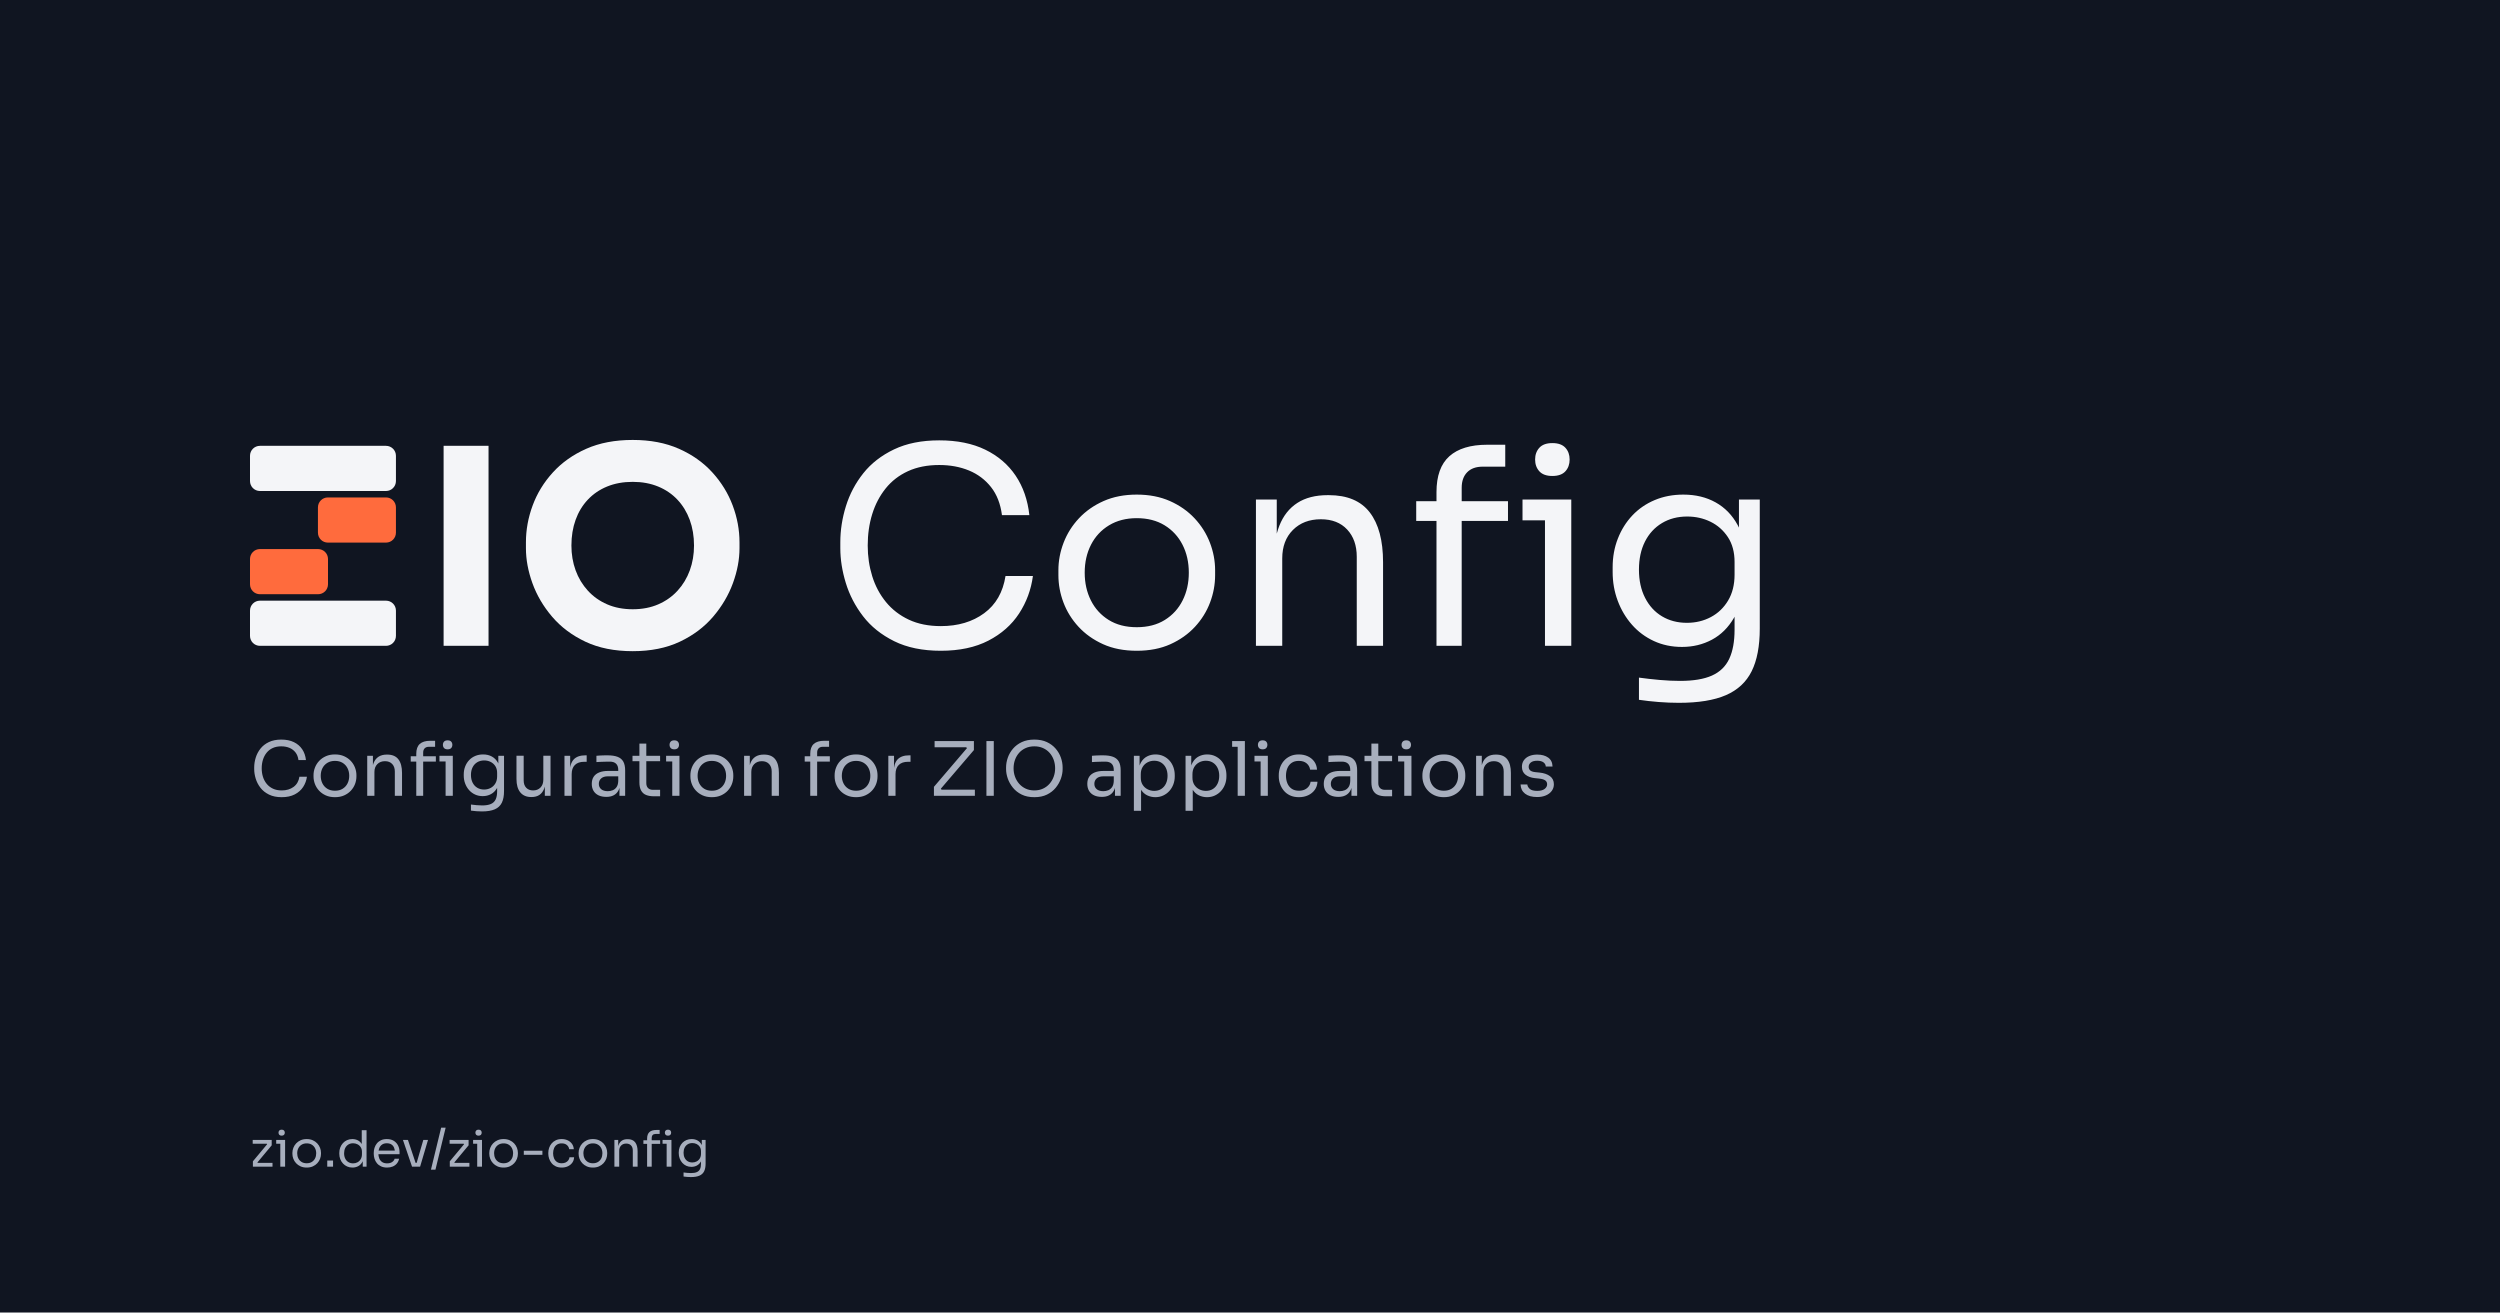
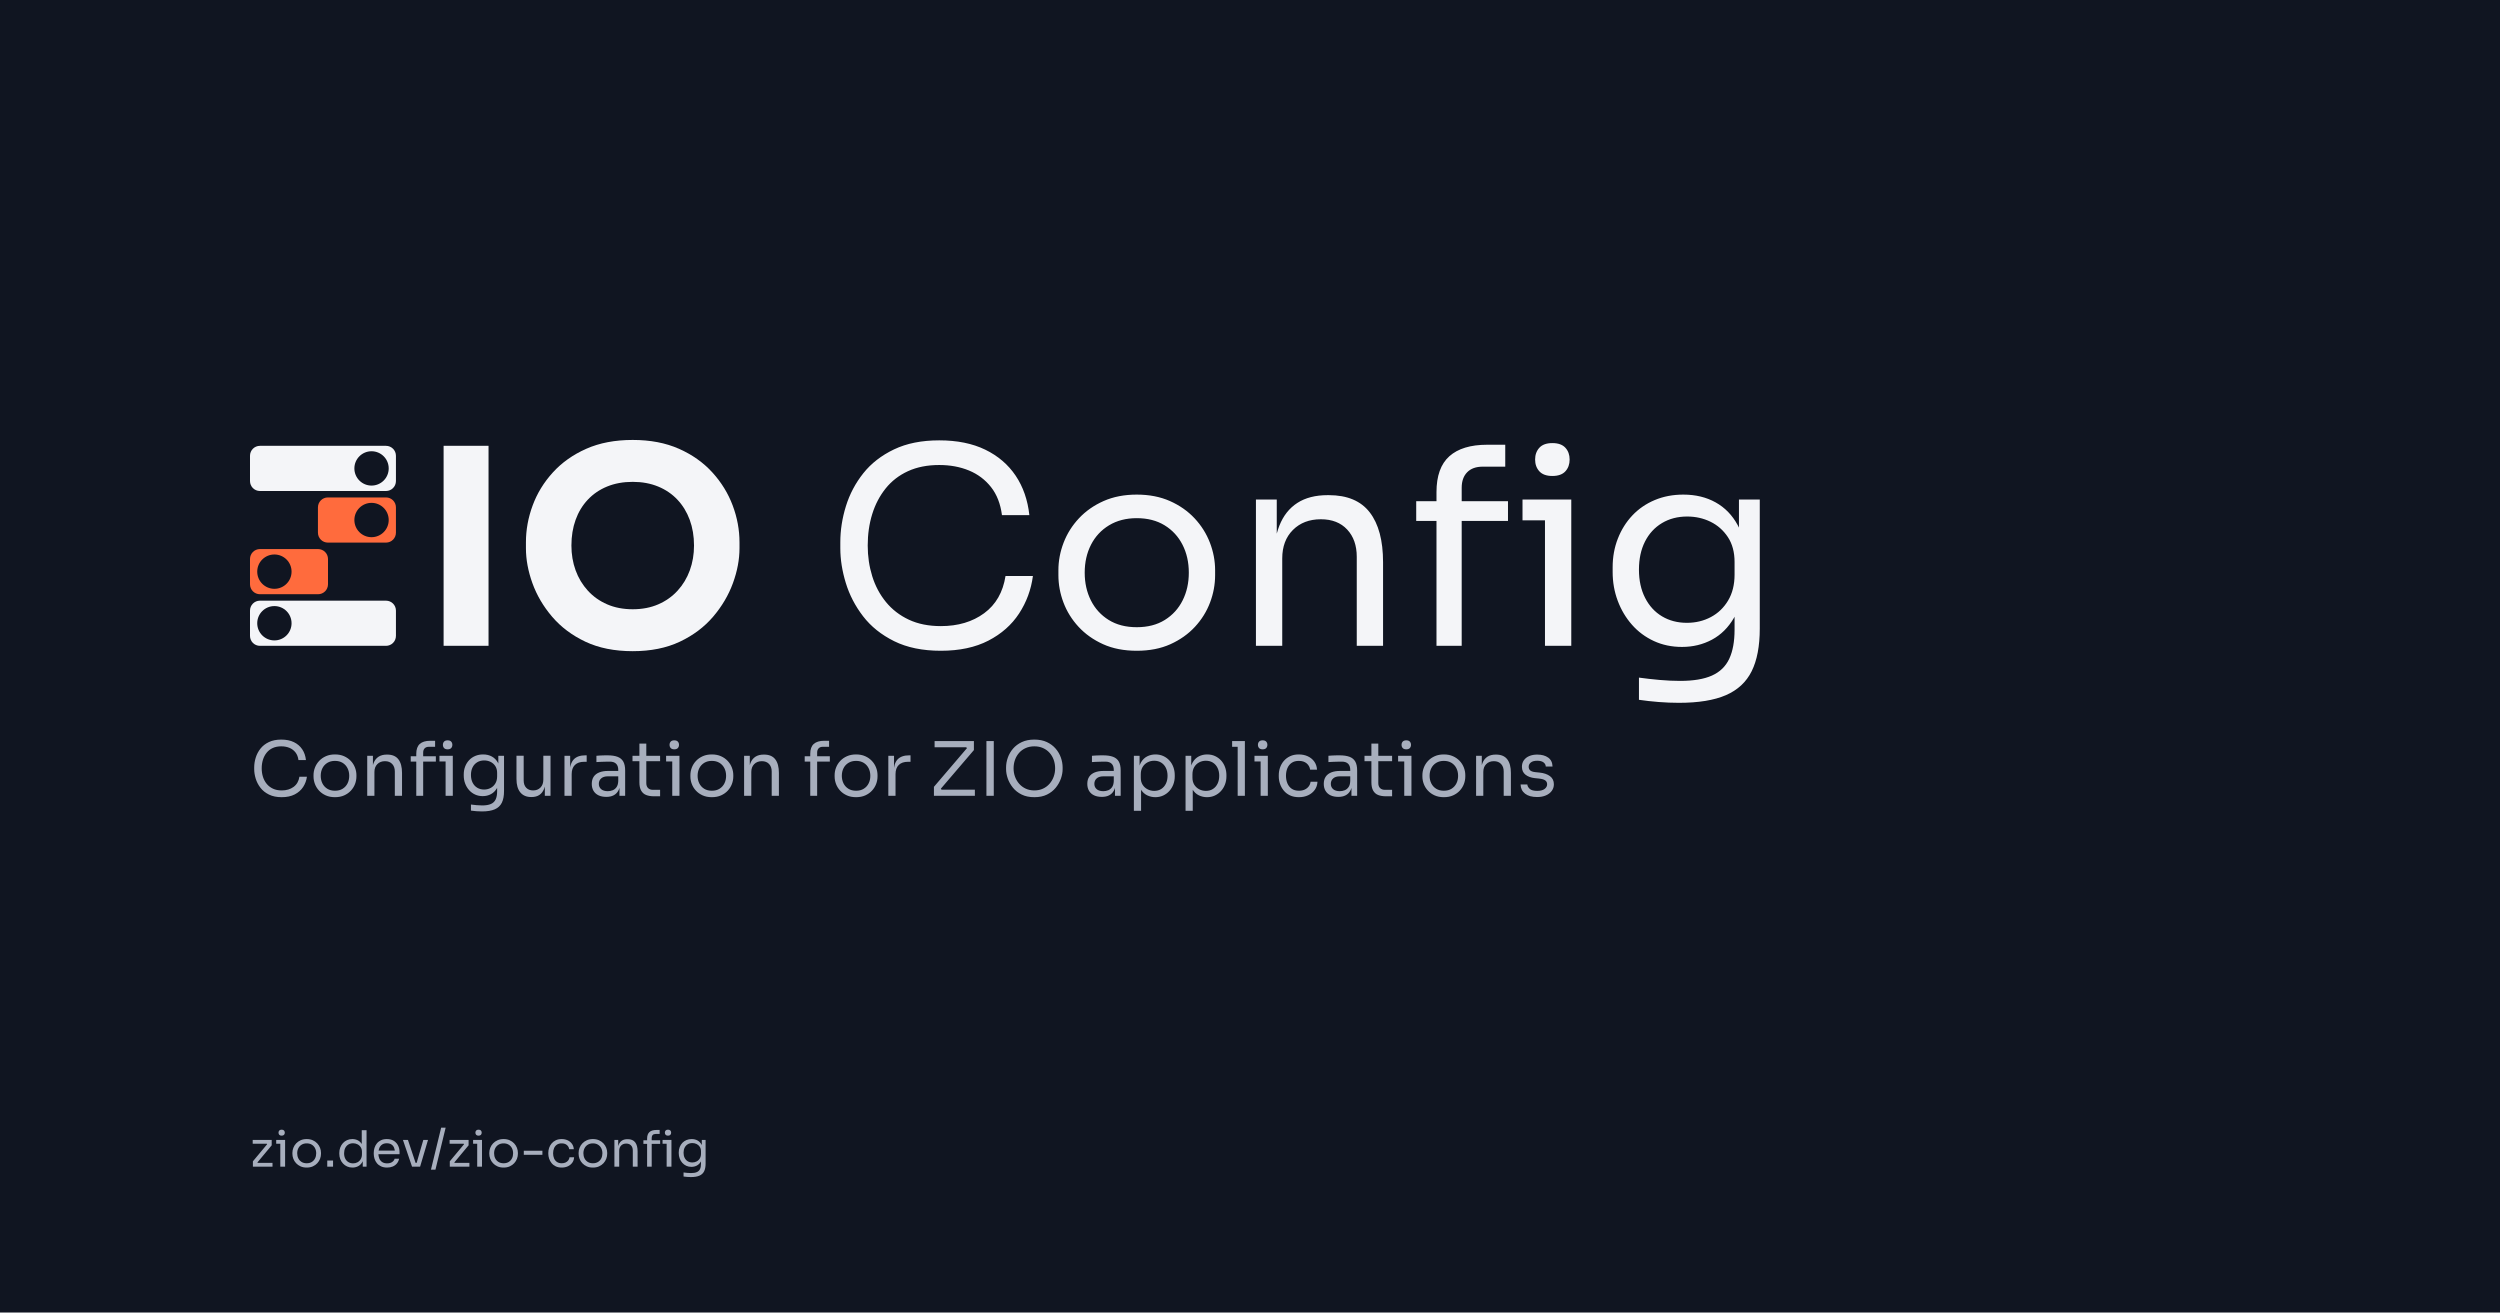
<svg xmlns="http://www.w3.org/2000/svg" width="1200" height="630" viewBox="0 0 1200 630">
  <rect width="100%" height="100%" fill="#101521" />
-   <rect x="120.00" y="214.00" width="70.05" height="21.68" rx="4.77" fill="#F4F5F8" />
-   <rect x="152.61" y="238.77" width="37.44" height="21.68" rx="4.77" fill="#FF6B3D" />
-   <rect x="120.00" y="263.55" width="37.44" height="21.68" rx="4.77" fill="#FF6B3D" />
-   <rect x="120.00" y="288.32" width="70.05" height="21.68" rx="4.77" fill="#F4F5F8" />
+   <mask id="z4">
+     <rect x="-5000" y="-5000" width="10000" height="10000" fill="#fff" />
+     <circle cx="178.34" cy="224.84" r="8.24" fill="#000" />
+     <circle cx="178.34" cy="249.61" r="8.24" fill="#000" />
+     <circle cx="131.71" cy="274.39" r="8.24" fill="#000" />
+     <circle cx="131.71" cy="299.16" r="8.24" fill="#000" />
+   </mask>
+   <g mask="url(#z4)">
+     <rect x="120.00" y="214.00" width="70.05" height="21.68" rx="4.77" fill="#F4F5F8" />
+     <rect x="152.61" y="238.77" width="37.44" height="21.68" rx="4.77" fill="#FF6B3D" />
+     <rect x="120.00" y="263.55" width="37.44" height="21.68" rx="4.77" fill="#FF6B3D" />
+     <rect x="120.00" y="288.32" width="70.05" height="21.68" rx="4.77" fill="#F4F5F8" />
+   </g>
  <path d="M212.931 310.0V214.0H234.498V310.0ZM303.704 312.564Q290.619 312.564 280.986 308.011Q271.353 303.458 265.008 296.011Q258.663 288.564 255.556 279.918Q252.449 271.271 252.449 263.184V260.29Q252.449 251.348 255.671 242.619Q258.893 233.89 265.37 226.773Q271.846 219.655 281.413 215.414Q290.981 211.173 303.704 211.173Q316.328 211.173 325.896 215.414Q335.463 219.655 341.939 226.773Q348.416 233.89 351.687 242.619Q354.959 251.348 354.959 260.29V263.184Q354.959 271.271 351.802 279.918Q348.646 288.564 342.301 296.011Q335.956 303.458 326.323 308.011Q316.69 312.564 303.704 312.564ZM303.704 292.444Q310.542 292.444 315.983 290.077Q321.424 287.71 325.271 283.485Q329.118 279.26 331.123 273.737Q333.128 268.214 333.128 261.868Q333.128 255.129 331.074 249.54Q329.019 243.951 325.172 239.858Q321.326 235.764 315.885 233.529Q310.444 231.293 303.704 231.293Q296.865 231.293 291.424 233.529Q285.983 235.764 282.137 239.858Q278.29 243.951 276.285 249.54Q274.279 255.129 274.279 261.868Q274.279 268.214 276.285 273.737Q278.29 279.26 282.137 283.485Q285.983 287.71 291.424 290.077Q296.865 292.444 303.704 292.444Z" fill="#F4F5F8" />
  <path d="M451.616 312.367Q438.465 312.367 429.194 307.764Q419.923 303.162 414.268 295.797Q408.613 288.433 405.983 279.819Q403.353 271.205 403.353 263.184V260.29Q403.353 251.611 406.049 242.932Q408.745 234.252 414.4 227.151Q420.055 220.049 429.128 215.71Q438.202 211.37 450.827 211.37Q463.715 211.37 472.92 215.841Q482.126 220.312 487.518 228.334Q492.909 236.356 494.093 247.271H480.942Q479.89 239.118 475.682 233.792Q471.474 228.466 465.096 225.836Q458.718 223.205 450.827 223.205Q442.279 223.205 435.835 226.164Q429.391 229.123 425.118 234.449Q420.844 239.775 418.674 246.745Q416.504 253.715 416.504 261.868Q416.504 269.627 418.674 276.597Q420.844 283.567 425.249 288.959Q429.655 294.351 436.23 297.441Q442.805 300.532 451.616 300.532Q463.978 300.532 472.394 294.351Q480.811 288.17 482.652 276.466H495.802Q494.487 286.329 489.161 294.482Q483.835 302.636 474.433 307.501Q465.03 312.367 451.616 312.367ZM545.644 312.367Q536.438 312.367 529.468 309.211Q522.498 306.055 517.698 300.86Q512.898 295.666 510.465 289.222Q508.033 282.778 508.033 276.071V273.704Q508.033 266.997 510.531 260.488Q513.03 253.978 517.896 248.784Q522.761 243.589 529.731 240.499Q536.701 237.408 545.644 237.408Q554.586 237.408 561.556 240.499Q568.526 243.589 573.391 248.784Q578.257 253.978 580.756 260.488Q583.255 266.997 583.255 273.704V276.071Q583.255 282.778 580.822 289.222Q578.389 295.666 573.589 300.86Q568.789 306.055 561.819 309.211Q554.849 312.367 545.644 312.367ZM545.644 301.058Q553.534 301.058 559.123 297.573Q564.712 294.088 567.671 288.17Q570.63 282.252 570.63 274.888Q570.63 267.392 567.605 261.474Q564.581 255.556 558.991 252.137Q553.402 248.718 545.644 248.718Q538.016 248.718 532.361 252.137Q526.707 255.556 523.682 261.474Q520.657 267.392 520.657 274.888Q520.657 282.252 523.616 288.17Q526.575 294.088 532.164 297.573Q537.753 301.058 545.644 301.058ZM602.849 310.0V239.775H612.844V269.89H611.265Q611.265 259.501 614.093 252.334Q616.92 245.167 622.707 241.419Q628.493 237.671 637.304 237.671H637.83Q651.112 237.671 657.49 245.956Q663.868 254.241 663.868 269.89V310.0H651.244V267.26Q651.244 259.107 646.641 254.175Q642.038 249.244 634.016 249.244Q625.731 249.244 620.602 254.373Q615.474 259.501 615.474 268.049V310.0ZM689.512 310.0V236.225Q689.512 224.521 695.693 218.997Q701.874 213.474 713.841 213.474H722.52V223.995H711.737Q706.871 223.995 704.241 226.69Q701.611 229.386 701.611 234.121V310.0ZM679.781 250.033V240.564H723.835V250.033ZM741.589 310.0V239.775H754.213V310.0ZM730.805 249.77V239.775H754.213V249.77ZM745.139 228.466Q740.931 228.466 738.893 226.23Q736.855 223.995 736.855 220.575Q736.855 217.156 738.893 214.921Q740.931 212.685 745.139 212.685Q749.348 212.685 751.386 214.921Q753.424 217.156 753.424 220.575Q753.424 223.995 751.386 226.23Q749.348 228.466 745.139 228.466ZM805.896 337.353Q801.03 337.353 796.098 336.959Q791.167 336.564 786.696 335.907V325.255Q791.43 325.912 796.624 326.373Q801.819 326.833 806.422 326.833Q816.022 326.833 821.742 324.268Q827.463 321.704 830.027 316.247Q832.591 310.789 832.591 302.241V288.827L836.8 278.833Q836.405 289.485 832.328 296.521Q828.252 303.556 821.742 307.041Q815.233 310.526 807.342 310.526Q799.978 310.526 793.863 307.699Q787.748 304.871 783.342 299.874Q778.937 294.877 776.504 288.367Q774.071 281.858 774.071 274.625V272.258Q774.071 264.893 776.57 258.515Q779.068 252.137 783.539 247.403Q788.011 242.668 794.257 240.038Q800.504 237.408 808 237.408Q816.811 237.408 823.518 241.156Q830.224 244.904 834.104 252.071Q837.983 259.238 838.378 269.627L834.696 269.759V239.775H844.69V301.715Q844.69 314.34 840.811 322.164Q836.931 329.989 828.449 333.671Q819.967 337.353 805.896 337.353ZM809.709 298.953Q816.022 298.953 821.216 296.192Q826.411 293.43 829.501 288.236Q832.591 283.041 832.591 275.808V269.759Q832.591 262.658 829.37 257.792Q826.148 252.926 821.019 250.427Q815.89 247.929 809.841 247.929Q803.002 247.929 797.742 251.085Q792.482 254.241 789.589 259.962Q786.696 265.682 786.696 273.441Q786.696 281.2 789.655 286.986Q792.613 292.773 797.808 295.863Q803.002 298.953 809.709 298.953Z" fill="#F4F5F8" />
  <path d="M135.228 382.648Q131.628 382.648 129.09 381.388Q126.552 380.128 125.004 378.112Q123.456 376.096 122.736 373.738Q122.016 371.38 122.016 369.184V368.392Q122.016 366.016 122.754 363.64Q123.492 361.264 125.04 359.32Q126.588 357.376 129.072 356.188Q131.556 355.0 135.012 355.0Q138.54 355.0 141.06 356.224Q143.58 357.448 145.056 359.644Q146.532 361.84 146.856 364.828H143.256Q142.968 362.596 141.816 361.138Q140.664 359.68 138.918 358.96Q137.172 358.24 135.012 358.24Q132.672 358.24 130.908 359.05Q129.144 359.86 127.974 361.318Q126.804 362.776 126.21 364.684Q125.616 366.592 125.616 368.824Q125.616 370.948 126.21 372.856Q126.804 374.764 128.01 376.24Q129.216 377.716 131.016 378.562Q132.816 379.408 135.228 379.408Q138.612 379.408 140.916 377.716Q143.22 376.024 143.724 372.82H147.324Q146.964 375.52 145.506 377.752Q144.048 379.984 141.474 381.316Q138.9 382.648 135.228 382.648ZM160.788 382.648Q158.268 382.648 156.36 381.784Q154.452 380.92 153.138 379.498Q151.824 378.076 151.158 376.312Q150.492 374.548 150.492 372.712V372.064Q150.492 370.228 151.176 368.446Q151.86 366.664 153.192 365.242Q154.524 363.82 156.432 362.974Q158.34 362.128 160.788 362.128Q163.236 362.128 165.144 362.974Q167.052 363.82 168.384 365.242Q169.716 366.664 170.4 368.446Q171.084 370.228 171.084 372.064V372.712Q171.084 374.548 170.418 376.312Q169.752 378.076 168.438 379.498Q167.124 380.92 165.216 381.784Q163.308 382.648 160.788 382.648ZM160.788 379.552Q162.948 379.552 164.478 378.598Q166.008 377.644 166.818 376.024Q167.628 374.404 167.628 372.388Q167.628 370.336 166.8 368.716Q165.972 367.096 164.442 366.16Q162.912 365.224 160.788 365.224Q158.7 365.224 157.152 366.16Q155.604 367.096 154.776 368.716Q153.948 370.336 153.948 372.388Q153.948 374.404 154.758 376.024Q155.568 377.644 157.098 378.598Q158.628 379.552 160.788 379.552ZM176.268 382.0V362.776H179.004V371.02H178.572Q178.572 368.176 179.346 366.214Q180.12 364.252 181.704 363.226Q183.288 362.2 185.7 362.2H185.844Q189.48 362.2 191.226 364.468Q192.972 366.736 192.972 371.02V382.0H189.516V370.3Q189.516 368.068 188.256 366.718Q186.996 365.368 184.8 365.368Q182.532 365.368 181.128 366.772Q179.724 368.176 179.724 370.516V382.0ZM199.812 382.0V361.804Q199.812 358.6 201.504 357.088Q203.196 355.576 206.472 355.576H208.848V358.456H205.896Q204.564 358.456 203.844 359.194Q203.124 359.932 203.124 361.228V382.0ZM197.148 365.584V362.992H209.208V365.584ZM213.888 382.0V362.776H217.344V382.0ZM210.936 365.512V362.776H217.344V365.512ZM214.86 359.68Q213.708 359.68 213.15 359.068Q212.592 358.456 212.592 357.52Q212.592 356.584 213.15 355.972Q213.708 355.36 214.86 355.36Q216.012 355.36 216.57 355.972Q217.128 356.584 217.128 357.52Q217.128 358.456 216.57 359.068Q216.012 359.68 214.86 359.68ZM231.312 389.488Q229.98 389.488 228.63 389.38Q227.28 389.272 226.056 389.092V386.176Q227.352 386.356 228.774 386.482Q230.196 386.608 231.456 386.608Q234.084 386.608 235.65 385.906Q237.216 385.204 237.918 383.71Q238.62 382.216 238.62 379.876V376.204L239.772 373.468Q239.664 376.384 238.548 378.31Q237.432 380.236 235.65 381.19Q233.868 382.144 231.708 382.144Q229.692 382.144 228.018 381.37Q226.344 380.596 225.138 379.228Q223.932 377.86 223.266 376.078Q222.6 374.296 222.6 372.316V371.668Q222.6 369.652 223.284 367.906Q223.968 366.16 225.192 364.864Q226.416 363.568 228.126 362.848Q229.836 362.128 231.888 362.128Q234.3 362.128 236.136 363.154Q237.972 364.18 239.034 366.142Q240.096 368.104 240.204 370.948L239.196 370.984V362.776H241.932V379.732Q241.932 383.188 240.87 385.33Q239.808 387.472 237.486 388.48Q235.164 389.488 231.312 389.488ZM232.356 378.976Q234.084 378.976 235.506 378.22Q236.928 377.464 237.774 376.042Q238.62 374.62 238.62 372.64V370.984Q238.62 369.04 237.738 367.708Q236.856 366.376 235.452 365.692Q234.048 365.008 232.392 365.008Q230.52 365.008 229.08 365.872Q227.64 366.736 226.848 368.302Q226.056 369.868 226.056 371.992Q226.056 374.116 226.866 375.7Q227.676 377.284 229.098 378.13Q230.52 378.976 232.356 378.976ZM255 382.576Q251.58 382.576 249.744 380.344Q247.908 378.112 247.908 373.9V362.74H251.364V374.584Q251.364 376.852 252.588 378.13Q253.812 379.408 255.9 379.408Q258.06 379.408 259.428 378.022Q260.796 376.636 260.796 374.224V362.74H264.252V382.0H261.516V373.756H261.948Q261.948 376.6 261.192 378.562Q260.436 380.524 258.942 381.55Q257.448 382.576 255.144 382.576ZM270.948 382.0V362.776H273.684V370.696H273.54Q273.54 366.484 275.394 364.522Q277.248 362.56 280.956 362.56H281.604V365.656H280.38Q277.5 365.656 275.952 367.186Q274.404 368.716 274.404 371.596V382.0ZM297.336 382.0V376.24H296.76V369.58Q296.76 367.6 295.734 366.592Q294.708 365.584 292.728 365.584Q291.612 365.584 290.424 365.62Q289.236 365.656 288.156 365.692Q287.076 365.728 286.284 365.8V362.776Q287.076 362.704 287.958 362.65Q288.84 362.596 289.776 362.578Q290.712 362.56 291.576 362.56Q294.528 362.56 296.4 363.262Q298.272 363.964 299.172 365.548Q300.072 367.132 300.072 369.832V382.0ZM291.036 382.504Q288.876 382.504 287.31 381.766Q285.744 381.028 284.898 379.624Q284.052 378.22 284.052 376.24Q284.052 374.188 284.97 372.82Q285.888 371.452 287.652 370.75Q289.416 370.048 291.9 370.048H297.12V372.64H291.756Q289.668 372.64 288.552 373.648Q287.436 374.656 287.436 376.24Q287.436 377.824 288.552 378.796Q289.668 379.768 291.756 379.768Q292.98 379.768 294.096 379.318Q295.212 378.868 295.95 377.806Q296.688 376.744 296.76 374.872L297.696 376.24Q297.516 378.292 296.706 379.678Q295.896 381.064 294.474 381.784Q293.052 382.504 291.036 382.504ZM313.896 382.216Q311.736 382.216 310.17 381.604Q308.604 380.992 307.758 379.498Q306.912 378.004 306.912 375.448V356.944H310.224V375.88Q310.224 377.428 311.07 378.274Q311.916 379.12 313.464 379.12H316.848V382.216ZM303.6 365.368V362.776H316.848V365.368ZM322.68 382.0V362.776H326.136V382.0ZM319.728 365.512V362.776H326.136V365.512ZM323.652 359.68Q322.5 359.68 321.942 359.068Q321.384 358.456 321.384 357.52Q321.384 356.584 321.942 355.972Q322.5 355.36 323.652 355.36Q324.804 355.36 325.362 355.972Q325.92 356.584 325.92 357.52Q325.92 358.456 325.362 359.068Q324.804 359.68 323.652 359.68ZM341.688 382.648Q339.168 382.648 337.26 381.784Q335.352 380.92 334.038 379.498Q332.724 378.076 332.058 376.312Q331.392 374.548 331.392 372.712V372.064Q331.392 370.228 332.076 368.446Q332.76 366.664 334.092 365.242Q335.424 363.82 337.332 362.974Q339.24 362.128 341.688 362.128Q344.136 362.128 346.044 362.974Q347.952 363.82 349.284 365.242Q350.616 366.664 351.3 368.446Q351.984 370.228 351.984 372.064V372.712Q351.984 374.548 351.318 376.312Q350.652 378.076 349.338 379.498Q348.024 380.92 346.116 381.784Q344.208 382.648 341.688 382.648ZM341.688 379.552Q343.848 379.552 345.378 378.598Q346.908 377.644 347.718 376.024Q348.528 374.404 348.528 372.388Q348.528 370.336 347.7 368.716Q346.872 367.096 345.342 366.16Q343.812 365.224 341.688 365.224Q339.6 365.224 338.052 366.16Q336.504 367.096 335.676 368.716Q334.848 370.336 334.848 372.388Q334.848 374.404 335.658 376.024Q336.468 377.644 337.998 378.598Q339.528 379.552 341.688 379.552ZM357.168 382.0V362.776H359.904V371.02H359.472Q359.472 368.176 360.246 366.214Q361.02 364.252 362.604 363.226Q364.188 362.2 366.6 362.2H366.744Q370.38 362.2 372.126 364.468Q373.872 366.736 373.872 371.02V382.0H370.416V370.3Q370.416 368.068 369.156 366.718Q367.896 365.368 365.7 365.368Q363.432 365.368 362.028 366.772Q360.624 368.176 360.624 370.516V382.0ZM388.92 382.0V361.804Q388.92 358.6 390.612 357.088Q392.304 355.576 395.58 355.576H397.956V358.456H395.004Q393.672 358.456 392.952 359.194Q392.232 359.932 392.232 361.228V382.0ZM386.256 365.584V362.992H398.316V365.584ZM410.916 382.648Q408.396 382.648 406.488 381.784Q404.58 380.92 403.266 379.498Q401.952 378.076 401.286 376.312Q400.62 374.548 400.62 372.712V372.064Q400.62 370.228 401.304 368.446Q401.988 366.664 403.32 365.242Q404.652 363.82 406.56 362.974Q408.468 362.128 410.916 362.128Q413.364 362.128 415.272 362.974Q417.18 363.82 418.512 365.242Q419.844 366.664 420.528 368.446Q421.212 370.228 421.212 372.064V372.712Q421.212 374.548 420.546 376.312Q419.88 378.076 418.566 379.498Q417.252 380.92 415.344 381.784Q413.436 382.648 410.916 382.648ZM410.916 379.552Q413.076 379.552 414.606 378.598Q416.136 377.644 416.946 376.024Q417.756 374.404 417.756 372.388Q417.756 370.336 416.928 368.716Q416.1 367.096 414.57 366.16Q413.04 365.224 410.916 365.224Q408.828 365.224 407.28 366.16Q405.732 367.096 404.904 368.716Q404.076 370.336 404.076 372.388Q404.076 374.404 404.886 376.024Q405.696 377.644 407.226 378.598Q408.756 379.552 410.916 379.552ZM426.396 382.0V362.776H429.132V370.696H428.988Q428.988 366.484 430.842 364.522Q432.696 362.56 436.404 362.56H437.052V365.656H435.828Q432.948 365.656 431.4 367.186Q429.852 368.716 429.852 371.596V382.0ZM448.284 382.0V377.68L464.484 358.708L464.448 359.572L463.512 358.276L464.124 358.672H448.608V355.72H467.472V360.04L451.236 379.012L451.2 378.004L452.352 379.624L451.452 379.048H467.94V382.0ZM473.484 382.0V355.72H477.012V382.0ZM496.488 382.648Q492.96 382.648 490.404 381.388Q487.848 380.128 486.192 378.076Q484.536 376.024 483.726 373.684Q482.916 371.344 482.916 369.184V368.392Q482.916 366.052 483.744 363.676Q484.572 361.3 486.264 359.338Q487.956 357.376 490.494 356.188Q493.032 355.0 496.488 355.0Q499.944 355.0 502.482 356.188Q505.02 357.376 506.712 359.338Q508.404 361.3 509.232 363.676Q510.06 366.052 510.06 368.392V369.184Q510.06 371.344 509.25 373.684Q508.44 376.024 506.784 378.076Q505.128 380.128 502.572 381.388Q500.016 382.648 496.488 382.648ZM496.488 379.408Q498.792 379.408 500.646 378.544Q502.5 377.68 503.796 376.186Q505.092 374.692 505.776 372.802Q506.46 370.912 506.46 368.824Q506.46 366.628 505.776 364.72Q505.092 362.812 503.796 361.354Q502.5 359.896 500.646 359.068Q498.792 358.24 496.488 358.24Q494.184 358.24 492.33 359.068Q490.476 359.896 489.18 361.354Q487.884 362.812 487.2 364.72Q486.516 366.628 486.516 368.824Q486.516 370.912 487.2 372.802Q487.884 374.692 489.18 376.186Q490.476 377.68 492.33 378.544Q494.184 379.408 496.488 379.408ZM535.188 382.0V376.24H534.612V369.58Q534.612 367.6 533.586 366.592Q532.56 365.584 530.58 365.584Q529.464 365.584 528.276 365.62Q527.088 365.656 526.008 365.692Q524.928 365.728 524.136 365.8V362.776Q524.928 362.704 525.81 362.65Q526.692 362.596 527.628 362.578Q528.564 362.56 529.428 362.56Q532.38 362.56 534.252 363.262Q536.124 363.964 537.024 365.548Q537.924 367.132 537.924 369.832V382.0ZM528.888 382.504Q526.728 382.504 525.162 381.766Q523.596 381.028 522.75 379.624Q521.904 378.22 521.904 376.24Q521.904 374.188 522.822 372.82Q523.74 371.452 525.504 370.75Q527.268 370.048 529.752 370.048H534.972V372.64H529.608Q527.52 372.64 526.404 373.648Q525.288 374.656 525.288 376.24Q525.288 377.824 526.404 378.796Q527.52 379.768 529.608 379.768Q530.832 379.768 531.948 379.318Q533.064 378.868 533.802 377.806Q534.54 376.744 534.612 374.872L535.548 376.24Q535.368 378.292 534.558 379.678Q533.748 381.064 532.326 381.784Q530.904 382.504 528.888 382.504ZM544.26 389.2V362.776H546.996V371.092L546.348 371.02Q546.528 367.924 547.662 365.962Q548.796 364.0 550.632 363.064Q552.468 362.128 554.628 362.128Q556.716 362.128 558.426 362.92Q560.136 363.712 561.36 365.08Q562.584 366.448 563.232 368.248Q563.88 370.048 563.88 372.064V372.712Q563.88 374.728 563.196 376.528Q562.512 378.328 561.27 379.696Q560.028 381.064 558.318 381.856Q556.608 382.648 554.556 382.648Q552.504 382.648 550.632 381.748Q548.76 380.848 547.536 378.832Q546.312 376.816 546.132 373.54L547.716 376.42V389.2ZM554.016 379.624Q555.96 379.624 557.4 378.706Q558.84 377.788 559.632 376.15Q560.424 374.512 560.424 372.388Q560.424 370.228 559.632 368.608Q558.84 366.988 557.4 366.07Q555.96 365.152 554.016 365.152Q552.288 365.152 550.812 365.926Q549.336 366.7 548.454 368.158Q547.572 369.616 547.572 371.668V373.324Q547.572 375.304 548.472 376.708Q549.372 378.112 550.848 378.868Q552.324 379.624 554.016 379.624ZM569.064 389.2V362.776H571.8V371.092L571.152 371.02Q571.332 367.924 572.466 365.962Q573.6 364.0 575.436 363.064Q577.272 362.128 579.432 362.128Q581.52 362.128 583.23 362.92Q584.94 363.712 586.164 365.08Q587.388 366.448 588.036 368.248Q588.684 370.048 588.684 372.064V372.712Q588.684 374.728 588.0 376.528Q587.316 378.328 586.074 379.696Q584.832 381.064 583.122 381.856Q581.412 382.648 579.36 382.648Q577.308 382.648 575.436 381.748Q573.564 380.848 572.34 378.832Q571.116 376.816 570.936 373.54L572.52 376.42V389.2ZM578.82 379.624Q580.764 379.624 582.204 378.706Q583.644 377.788 584.436 376.15Q585.228 374.512 585.228 372.388Q585.228 370.228 584.436 368.608Q583.644 366.988 582.204 366.07Q580.764 365.152 578.82 365.152Q577.092 365.152 575.616 365.926Q574.14 366.7 573.258 368.158Q572.376 369.616 572.376 371.668V373.324Q572.376 375.304 573.276 376.708Q574.176 378.112 575.652 378.868Q577.128 379.624 578.82 379.624ZM594.084 382.0V355.72H597.54V382.0ZM591.42 358.456V355.72H597.54V358.456ZM605.1 382.0V362.776H608.556V382.0ZM602.148 365.512V362.776H608.556V365.512ZM606.072 359.68Q604.92 359.68 604.362 359.068Q603.804 358.456 603.804 357.52Q603.804 356.584 604.362 355.972Q604.92 355.36 606.072 355.36Q607.224 355.36 607.782 355.972Q608.34 356.584 608.34 357.52Q608.34 358.456 607.782 359.068Q607.224 359.68 606.072 359.68ZM623.496 382.648Q621.012 382.648 619.194 381.784Q617.376 380.92 616.188 379.462Q615.0 378.004 614.406 376.24Q613.812 374.476 613.812 372.712V372.064Q613.812 370.228 614.406 368.464Q615.0 366.7 616.206 365.278Q617.412 363.856 619.212 362.992Q621.012 362.128 623.424 362.128Q625.836 362.128 627.762 363.028Q629.688 363.928 630.858 365.566Q632.028 367.204 632.172 369.436H628.86Q628.608 367.636 627.204 366.43Q625.8 365.224 623.424 365.224Q621.372 365.224 620.004 366.16Q618.636 367.096 617.952 368.716Q617.268 370.336 617.268 372.388Q617.268 374.368 617.952 376.006Q618.636 377.644 620.022 378.598Q621.408 379.552 623.496 379.552Q625.116 379.552 626.304 378.976Q627.492 378.4 628.212 377.428Q628.932 376.456 629.076 375.232H632.388Q632.28 377.5 631.074 379.156Q629.868 380.812 627.906 381.73Q625.944 382.648 623.496 382.648ZM648.696 382.0V376.24H648.12V369.58Q648.12 367.6 647.094 366.592Q646.068 365.584 644.088 365.584Q642.972 365.584 641.784 365.62Q640.596 365.656 639.516 365.692Q638.436 365.728 637.644 365.8V362.776Q638.436 362.704 639.318 362.65Q640.2 362.596 641.136 362.578Q642.072 362.56 642.936 362.56Q645.888 362.56 647.76 363.262Q649.632 363.964 650.532 365.548Q651.432 367.132 651.432 369.832V382.0ZM642.396 382.504Q640.236 382.504 638.67 381.766Q637.104 381.028 636.258 379.624Q635.412 378.22 635.412 376.24Q635.412 374.188 636.33 372.82Q637.248 371.452 639.012 370.75Q640.776 370.048 643.26 370.048H648.48V372.64H643.116Q641.028 372.64 639.912 373.648Q638.796 374.656 638.796 376.24Q638.796 377.824 639.912 378.796Q641.028 379.768 643.116 379.768Q644.34 379.768 645.456 379.318Q646.572 378.868 647.31 377.806Q648.048 376.744 648.12 374.872L649.056 376.24Q648.876 378.292 648.066 379.678Q647.256 381.064 645.834 381.784Q644.412 382.504 642.396 382.504ZM665.256 382.216Q663.096 382.216 661.53 381.604Q659.964 380.992 659.118 379.498Q658.272 378.004 658.272 375.448V356.944H661.584V375.88Q661.584 377.428 662.43 378.274Q663.276 379.12 664.824 379.12H668.208V382.216ZM654.96 365.368V362.776H668.208V365.368ZM674.04 382.0V362.776H677.496V382.0ZM671.088 365.512V362.776H677.496V365.512ZM675.012 359.68Q673.86 359.68 673.302 359.068Q672.744 358.456 672.744 357.52Q672.744 356.584 673.302 355.972Q673.86 355.36 675.012 355.36Q676.164 355.36 676.722 355.972Q677.28 356.584 677.28 357.52Q677.28 358.456 676.722 359.068Q676.164 359.68 675.012 359.68ZM693.048 382.648Q690.528 382.648 688.62 381.784Q686.712 380.92 685.398 379.498Q684.084 378.076 683.418 376.312Q682.752 374.548 682.752 372.712V372.064Q682.752 370.228 683.436 368.446Q684.12 366.664 685.452 365.242Q686.784 363.82 688.692 362.974Q690.6 362.128 693.048 362.128Q695.496 362.128 697.404 362.974Q699.312 363.82 700.644 365.242Q701.976 366.664 702.66 368.446Q703.344 370.228 703.344 372.064V372.712Q703.344 374.548 702.678 376.312Q702.012 378.076 700.698 379.498Q699.384 380.92 697.476 381.784Q695.568 382.648 693.048 382.648ZM693.048 379.552Q695.208 379.552 696.738 378.598Q698.268 377.644 699.078 376.024Q699.888 374.404 699.888 372.388Q699.888 370.336 699.06 368.716Q698.232 367.096 696.702 366.16Q695.172 365.224 693.048 365.224Q690.96 365.224 689.412 366.16Q687.864 367.096 687.036 368.716Q686.208 370.336 686.208 372.388Q686.208 374.404 687.018 376.024Q687.828 377.644 689.358 378.598Q690.888 379.552 693.048 379.552ZM708.528 382.0V362.776H711.264V371.02H710.832Q710.832 368.176 711.606 366.214Q712.38 364.252 713.964 363.226Q715.548 362.2 717.96 362.2H718.104Q721.74 362.2 723.486 364.468Q725.232 366.736 725.232 371.02V382.0H721.776V370.3Q721.776 368.068 720.516 366.718Q719.256 365.368 717.06 365.368Q714.792 365.368 713.388 366.772Q711.984 368.176 711.984 370.516V382.0ZM737.868 382.576Q734.088 382.576 732.018 380.956Q729.948 379.336 729.876 376.528H733.116Q733.188 377.644 734.25 378.634Q735.312 379.624 737.868 379.624Q740.172 379.624 741.396 378.706Q742.62 377.788 742.62 376.456Q742.62 375.268 741.72 374.602Q740.82 373.936 738.804 373.72L736.716 373.504Q733.98 373.216 732.252 371.866Q730.524 370.516 730.524 368.068Q730.524 366.232 731.46 364.918Q732.396 363.604 734.052 362.902Q735.708 362.2 737.868 362.2Q741.108 362.2 743.124 363.64Q745.14 365.08 745.212 367.924H741.972Q741.936 366.772 740.91 365.962Q739.884 365.152 737.868 365.152Q735.852 365.152 734.808 365.98Q733.764 366.808 733.764 368.068Q733.764 369.148 734.502 369.796Q735.24 370.444 736.932 370.624L739.02 370.84Q742.116 371.164 743.988 372.55Q745.86 373.936 745.86 376.456Q745.86 378.256 744.834 379.642Q743.808 381.028 742.008 381.802Q740.208 382.576 737.868 382.576Z" fill="#A7AEBD" />
  <path d="M121.392 560.0V557.432L128.376 549.056V549.44L127.992 548.864L128.304 549.008H121.296V547.184H130.416V549.752L123.432 558.128V557.792L123.864 558.392L123.528 558.176H130.8V560.0ZM134.544 560.0V547.184H136.848V560.0ZM132.576 549.008V547.184H136.848V549.008ZM135.192 545.12Q134.424 545.12 134.052 544.712Q133.68 544.304 133.68 543.68Q133.68 543.056 134.052 542.648Q134.424 542.24 135.192 542.24Q135.96 542.24 136.332 542.648Q136.704 543.056 136.704 543.68Q136.704 544.304 136.332 544.712Q135.96 545.12 135.192 545.12ZM147.216 560.432Q145.536 560.432 144.264 559.856Q142.992 559.28 142.116 558.332Q141.24 557.384 140.796 556.208Q140.352 555.032 140.352 553.808V553.376Q140.352 552.152 140.808 550.964Q141.264 549.776 142.152 548.828Q143.04 547.88 144.312 547.316Q145.584 546.752 147.216 546.752Q148.848 546.752 150.12 547.316Q151.392 547.88 152.28 548.828Q153.168 549.776 153.624 550.964Q154.08 552.152 154.08 553.376V553.808Q154.08 555.032 153.636 556.208Q153.192 557.384 152.316 558.332Q151.44 559.28 150.168 559.856Q148.896 560.432 147.216 560.432ZM147.216 558.368Q148.656 558.368 149.676 557.732Q150.696 557.096 151.236 556.016Q151.776 554.936 151.776 553.592Q151.776 552.224 151.224 551.144Q150.672 550.064 149.652 549.44Q148.632 548.816 147.216 548.816Q145.824 548.816 144.792 549.44Q143.76 550.064 143.208 551.144Q142.656 552.224 142.656 553.592Q142.656 554.936 143.196 556.016Q143.736 557.096 144.756 557.732Q145.776 558.368 147.216 558.368ZM157.08 560.0V557.072H159.864V560.0ZM169.176 560.432Q167.808 560.432 166.656 559.928Q165.504 559.424 164.652 558.512Q163.8 557.6 163.332 556.4Q162.864 555.2 162.864 553.808V553.376Q162.864 552.008 163.32 550.808Q163.776 549.608 164.604 548.696Q165.432 547.784 166.572 547.268Q167.712 546.752 169.104 546.752Q170.568 546.752 171.768 547.364Q172.968 547.976 173.736 549.272Q174.504 550.568 174.6 552.632L173.64 551.096V542.48H175.944V560.0H174.12V554.312H174.792Q174.696 556.496 173.88 557.852Q173.064 559.208 171.828 559.82Q170.592 560.432 169.176 560.432ZM169.488 558.416Q170.664 558.416 171.624 557.888Q172.584 557.36 173.16 556.364Q173.736 555.368 173.736 554.024V552.92Q173.736 551.6 173.148 550.676Q172.56 549.752 171.588 549.26Q170.616 548.768 169.464 548.768Q168.192 548.768 167.22 549.368Q166.248 549.968 165.708 551.048Q165.168 552.128 165.168 553.592Q165.168 555.056 165.72 556.148Q166.272 557.24 167.256 557.828Q168.24 558.416 169.488 558.416ZM185.808 560.432Q184.128 560.432 182.904 559.856Q181.68 559.28 180.912 558.332Q180.144 557.384 179.772 556.208Q179.4 555.032 179.4 553.808V553.376Q179.4 552.128 179.772 550.952Q180.144 549.776 180.912 548.828Q181.68 547.88 182.868 547.316Q184.056 546.752 185.664 546.752Q187.752 546.752 189.108 547.652Q190.464 548.552 191.124 549.968Q191.784 551.384 191.784 552.992V554.024H180.408V552.296H190.104L189.576 553.232Q189.576 551.864 189.144 550.868Q188.712 549.872 187.848 549.32Q186.984 548.768 185.664 548.768Q184.296 548.768 183.396 549.392Q182.496 550.016 182.052 551.096Q181.608 552.176 181.608 553.592Q181.608 554.96 182.052 556.052Q182.496 557.144 183.432 557.78Q184.368 558.416 185.808 558.416Q187.32 558.416 188.268 557.744Q189.216 557.072 189.408 556.184H191.568Q191.304 557.504 190.512 558.464Q189.72 559.424 188.52 559.928Q187.32 560.432 185.808 560.432ZM197.784 560.0 193.416 547.184H195.816L200.088 560.0ZM198.36 560.0V558.176H201.144V560.0ZM199.464 560.0 203.184 547.184H205.44L201.648 560.0ZM206.856 561.44 211.752 541.28H213.912L209.016 561.44ZM215.904 560.0V557.432L222.888 549.056V549.44L222.504 548.864L222.816 549.008H215.808V547.184H224.928V549.752L217.944 558.128V557.792L218.376 558.392L218.04 558.176H225.312V560.0ZM229.056 560.0V547.184H231.36V560.0ZM227.088 549.008V547.184H231.36V549.008ZM229.704 545.12Q228.936 545.12 228.564 544.712Q228.192 544.304 228.192 543.68Q228.192 543.056 228.564 542.648Q228.936 542.24 229.704 542.24Q230.472 542.24 230.844 542.648Q231.216 543.056 231.216 543.68Q231.216 544.304 230.844 544.712Q230.472 545.12 229.704 545.12ZM241.728 560.432Q240.048 560.432 238.776 559.856Q237.504 559.28 236.628 558.332Q235.752 557.384 235.308 556.208Q234.864 555.032 234.864 553.808V553.376Q234.864 552.152 235.32 550.964Q235.776 549.776 236.664 548.828Q237.552 547.88 238.824 547.316Q240.096 546.752 241.728 546.752Q243.36 546.752 244.632 547.316Q245.904 547.88 246.792 548.828Q247.68 549.776 248.136 550.964Q248.592 552.152 248.592 553.376V553.808Q248.592 555.032 248.148 556.208Q247.704 557.384 246.828 558.332Q245.952 559.28 244.68 559.856Q243.408 560.432 241.728 560.432ZM241.728 558.368Q243.168 558.368 244.188 557.732Q245.208 557.096 245.748 556.016Q246.288 554.936 246.288 553.592Q246.288 552.224 245.736 551.144Q245.184 550.064 244.164 549.44Q243.144 548.816 241.728 548.816Q240.336 548.816 239.304 549.44Q238.272 550.064 237.72 551.144Q237.168 552.224 237.168 553.592Q237.168 554.936 237.708 556.016Q238.248 557.096 239.268 557.732Q240.288 558.368 241.728 558.368ZM251.424 554.312V552.344H260.352V554.312ZM269.64 560.432Q267.984 560.432 266.772 559.856Q265.56 559.28 264.768 558.308Q263.976 557.336 263.58 556.16Q263.184 554.984 263.184 553.808V553.376Q263.184 552.152 263.58 550.976Q263.976 549.8 264.78 548.852Q265.584 547.904 266.784 547.328Q267.984 546.752 269.592 546.752Q271.2 546.752 272.484 547.352Q273.768 547.952 274.548 549.044Q275.328 550.136 275.424 551.624H273.216Q273.048 550.424 272.112 549.62Q271.176 548.816 269.592 548.816Q268.224 548.816 267.312 549.44Q266.4 550.064 265.944 551.144Q265.488 552.224 265.488 553.592Q265.488 554.912 265.944 556.004Q266.4 557.096 267.324 557.732Q268.248 558.368 269.64 558.368Q270.72 558.368 271.512 557.984Q272.304 557.6 272.784 556.952Q273.264 556.304 273.36 555.488H275.568Q275.496 557.0 274.692 558.104Q273.888 559.208 272.58 559.82Q271.272 560.432 269.64 560.432ZM284.592 560.432Q282.912 560.432 281.64 559.856Q280.368 559.28 279.492 558.332Q278.616 557.384 278.172 556.208Q277.728 555.032 277.728 553.808V553.376Q277.728 552.152 278.184 550.964Q278.64 549.776 279.528 548.828Q280.416 547.88 281.688 547.316Q282.96 546.752 284.592 546.752Q286.224 546.752 287.496 547.316Q288.768 547.88 289.656 548.828Q290.544 549.776 291 550.964Q291.456 552.152 291.456 553.376V553.808Q291.456 555.032 291.012 556.208Q290.568 557.384 289.692 558.332Q288.816 559.28 287.544 559.856Q286.272 560.432 284.592 560.432ZM284.592 558.368Q286.032 558.368 287.052 557.732Q288.072 557.096 288.612 556.016Q289.152 554.936 289.152 553.592Q289.152 552.224 288.6 551.144Q288.048 550.064 287.028 549.44Q286.008 548.816 284.592 548.816Q283.2 548.816 282.168 549.44Q281.136 550.064 280.584 551.144Q280.032 552.224 280.032 553.592Q280.032 554.936 280.572 556.016Q281.112 557.096 282.132 557.732Q283.152 558.368 284.592 558.368ZM294.912 560.0V547.184H296.736V552.68H296.448Q296.448 550.784 296.964 549.476Q297.48 548.168 298.536 547.484Q299.592 546.8 301.2 546.8H301.296Q303.72 546.8 304.884 548.312Q306.048 549.824 306.048 552.68V560.0H303.744V552.2Q303.744 550.712 302.904 549.812Q302.064 548.912 300.6 548.912Q299.088 548.912 298.152 549.848Q297.216 550.784 297.216 552.344V560.0ZM310.608 560.0V546.536Q310.608 544.4 311.736 543.392Q312.864 542.384 315.048 542.384H316.632V544.304H314.664Q313.776 544.304 313.296 544.796Q312.816 545.288 312.816 546.152V560.0ZM308.832 549.056V547.328H316.872V549.056ZM319.992 560.0V547.184H322.296V560.0ZM318.024 549.008V547.184H322.296V549.008ZM320.64 545.12Q319.872 545.12 319.5 544.712Q319.128 544.304 319.128 543.68Q319.128 543.056 319.5 542.648Q319.872 542.24 320.64 542.24Q321.408 542.24 321.78 542.648Q322.152 543.056 322.152 543.68Q322.152 544.304 321.78 544.712Q321.408 545.12 320.64 545.12ZM331.608 564.992Q330.72 564.992 329.82 564.92Q328.92 564.848 328.104 564.728V562.784Q328.968 562.904 329.916 562.988Q330.864 563.072 331.704 563.072Q333.456 563.072 334.5 562.604Q335.544 562.136 336.012 561.14Q336.48 560.144 336.48 558.584V556.136L337.248 554.312Q337.176 556.256 336.432 557.54Q335.688 558.824 334.5 559.46Q333.312 560.096 331.872 560.096Q330.528 560.096 329.412 559.58Q328.296 559.064 327.492 558.152Q326.688 557.24 326.244 556.052Q325.8 554.864 325.8 553.544V553.112Q325.8 551.768 326.256 550.604Q326.712 549.44 327.528 548.576Q328.344 547.712 329.484 547.232Q330.624 546.752 331.992 546.752Q333.6 546.752 334.824 547.436Q336.048 548.12 336.756 549.428Q337.464 550.736 337.536 552.632L336.864 552.656V547.184H338.688V558.488Q338.688 560.792 337.98 562.22Q337.272 563.648 335.724 564.32Q334.176 564.992 331.608 564.992ZM332.304 557.984Q333.456 557.984 334.404 557.48Q335.352 556.976 335.916 556.028Q336.48 555.08 336.48 553.76V552.656Q336.48 551.36 335.892 550.472Q335.304 549.584 334.368 549.128Q333.432 548.672 332.328 548.672Q331.08 548.672 330.12 549.248Q329.16 549.824 328.632 550.868Q328.104 551.912 328.104 553.328Q328.104 554.744 328.644 555.8Q329.184 556.856 330.132 557.42Q331.08 557.984 332.304 557.984Z" fill="#A7AEBD" />
</svg>
